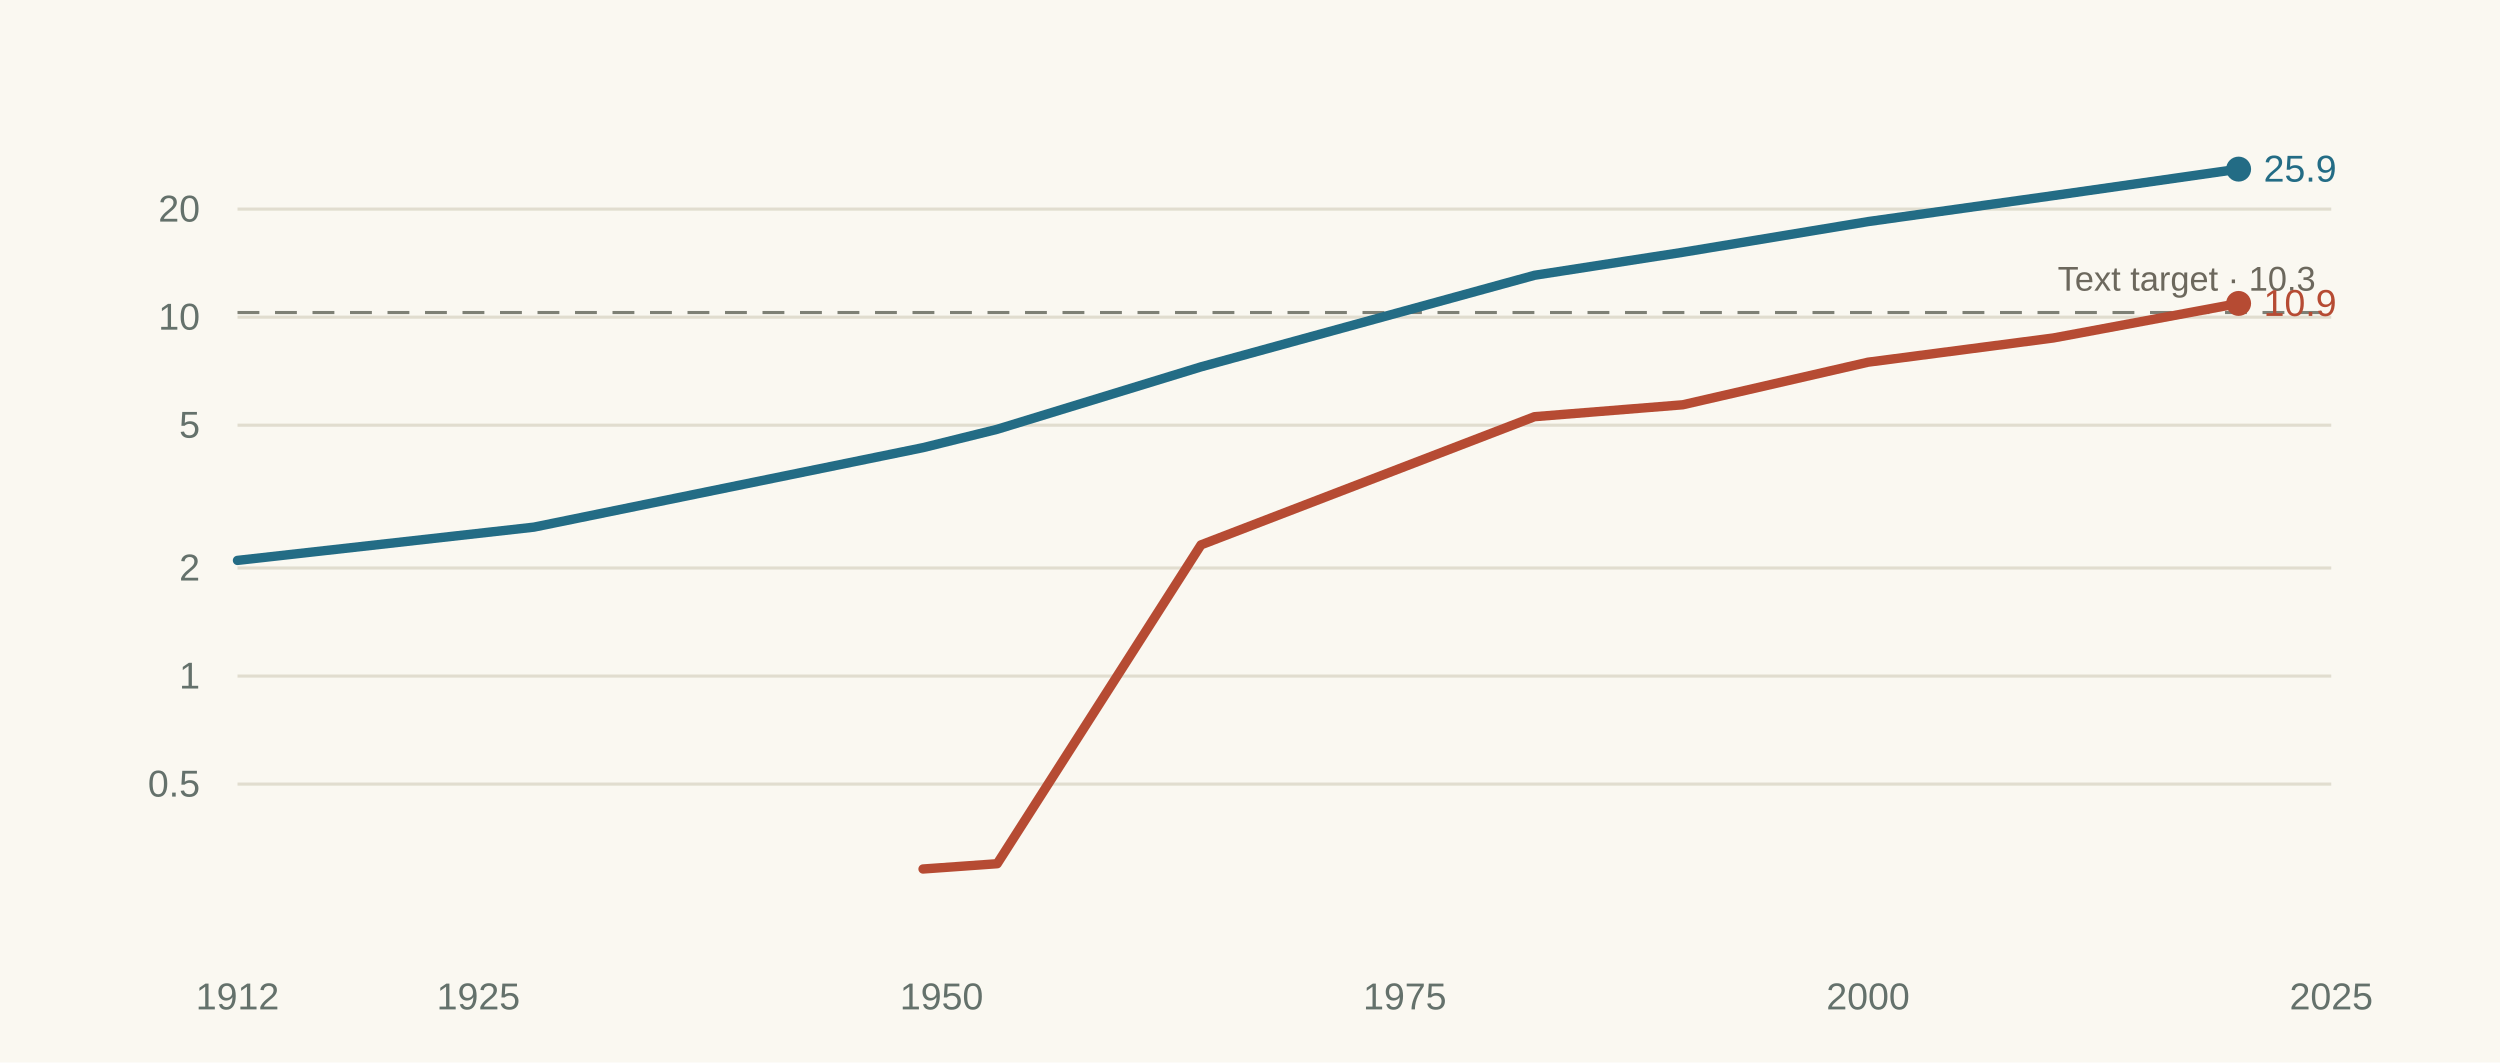
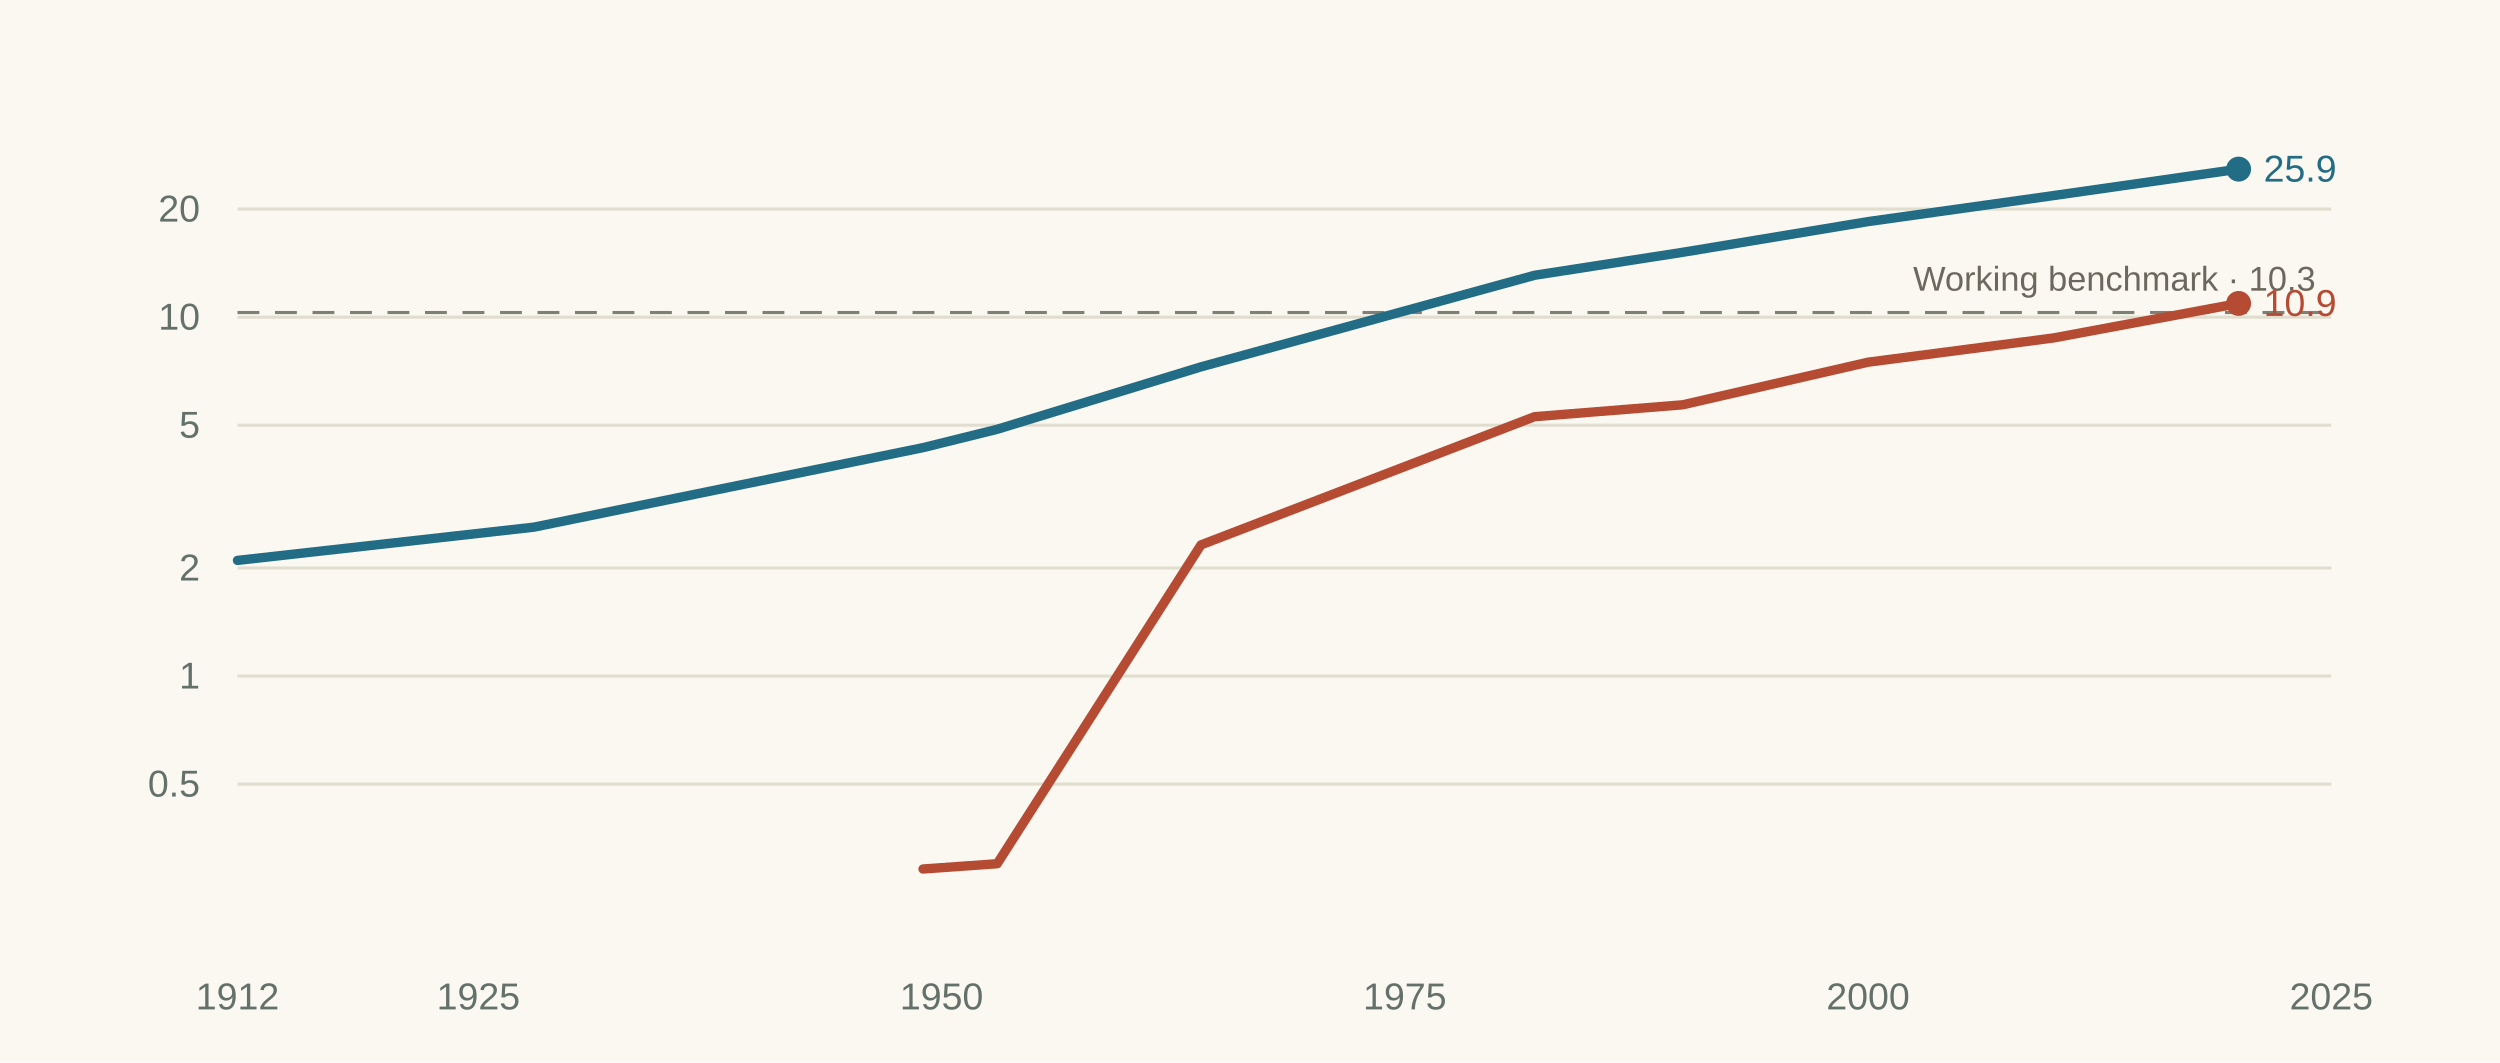
<svg xmlns="http://www.w3.org/2000/svg" viewBox="0 0 800 340" role="img" aria-labelledby="title">
  <rect width="800" height="340" fill="#faf8f1" />
  <path d="M76 250.91H746" stroke="#e1ddcf" fill="none" />
  <text x="64.00" y="254.91" text-anchor="end" fill="#64716b" font-size="12" font-family="Arial,sans-serif">0.5</text>
  <path d="M76 216.34H746" stroke="#e1ddcf" fill="none" />
  <text x="64.00" y="220.34" text-anchor="end" fill="#64716b" font-size="12" font-family="Arial,sans-serif">1</text>
  <path d="M76 181.76H746" stroke="#e1ddcf" fill="none" />
  <text x="64.00" y="185.76" text-anchor="end" fill="#64716b" font-size="12" font-family="Arial,sans-serif">2</text>
  <path d="M76 136.06H746" stroke="#e1ddcf" fill="none" />
  <text x="64.00" y="140.06" text-anchor="end" fill="#64716b" font-size="12" font-family="Arial,sans-serif">5</text>
  <path d="M76 101.49H746" stroke="#e1ddcf" fill="none" />
  <text x="64.00" y="105.49" text-anchor="end" fill="#64716b" font-size="12" font-family="Arial,sans-serif">10</text>
  <path d="M76 66.91H746" stroke="#e1ddcf" fill="none" />
  <text x="64.00" y="70.91" text-anchor="end" fill="#64716b" font-size="12" font-family="Arial,sans-serif">20</text>
  <text x="76.00" y="323.00" text-anchor="middle" fill="#64716b" font-size="12" font-family="Arial,sans-serif">1912</text>
  <text x="153.08" y="323.00" text-anchor="middle" fill="#64716b" font-size="12" font-family="Arial,sans-serif">1925</text>
  <text x="301.31" y="323.00" text-anchor="middle" fill="#64716b" font-size="12" font-family="Arial,sans-serif">1950</text>
  <text x="449.54" y="323.00" text-anchor="middle" fill="#64716b" font-size="12" font-family="Arial,sans-serif">1975</text>
  <text x="597.77" y="323.00" text-anchor="middle" fill="#64716b" font-size="12" font-family="Arial,sans-serif">2000</text>
  <text x="746.00" y="323.00" text-anchor="middle" fill="#64716b" font-size="12" font-family="Arial,sans-serif">2025</text>
  <path d="M76 100.01H746" stroke="#7e8075" stroke-dasharray="7 5" fill="none" />
-   <text x="741.00" y="93.01" text-anchor="end" fill="#6c685d" font-size="11" font-family="Arial,sans-serif">Text target · 10.3</text>
+   <text x="741.00" y="93.01" text-anchor="end" fill="#6c685d" font-size="11" font-family="Arial,sans-serif">Working benchmark · 10.3</text>
  <path d="M76.00,179.33 L170.87,168.68 L295.38,143.24 L319.10,137.37 L384.32,117.39 L491.04,88.09 L538.48,80.73 L597.77,70.91 L657.06,62.59 L716.35,54.12" fill="none" stroke="#236c85" stroke-width="3" stroke-linecap="round" stroke-linejoin="round" />
  <circle cx="716.35" cy="54.12" r="4" fill="#236c85" />
  <text x="724.35" y="58.12" text-anchor="start" fill="#236c85" font-size="12" font-family="Arial,sans-serif">25.9</text>
  <path d="M295.38,278.08 L319.10,276.39 L384.32,174.36 L491.04,133.34 L538.48,129.53 L597.77,115.90 L657.06,108.15 L716.35,97.10" fill="none" stroke="#b64b33" stroke-width="3" stroke-linecap="round" stroke-linejoin="round" />
  <circle cx="716.35" cy="97.10" r="4" fill="#b64b33" />
  <text x="724.35" y="101.10" text-anchor="start" fill="#b64b33" font-size="12" font-family="Arial,sans-serif">10.9</text>
</svg>
